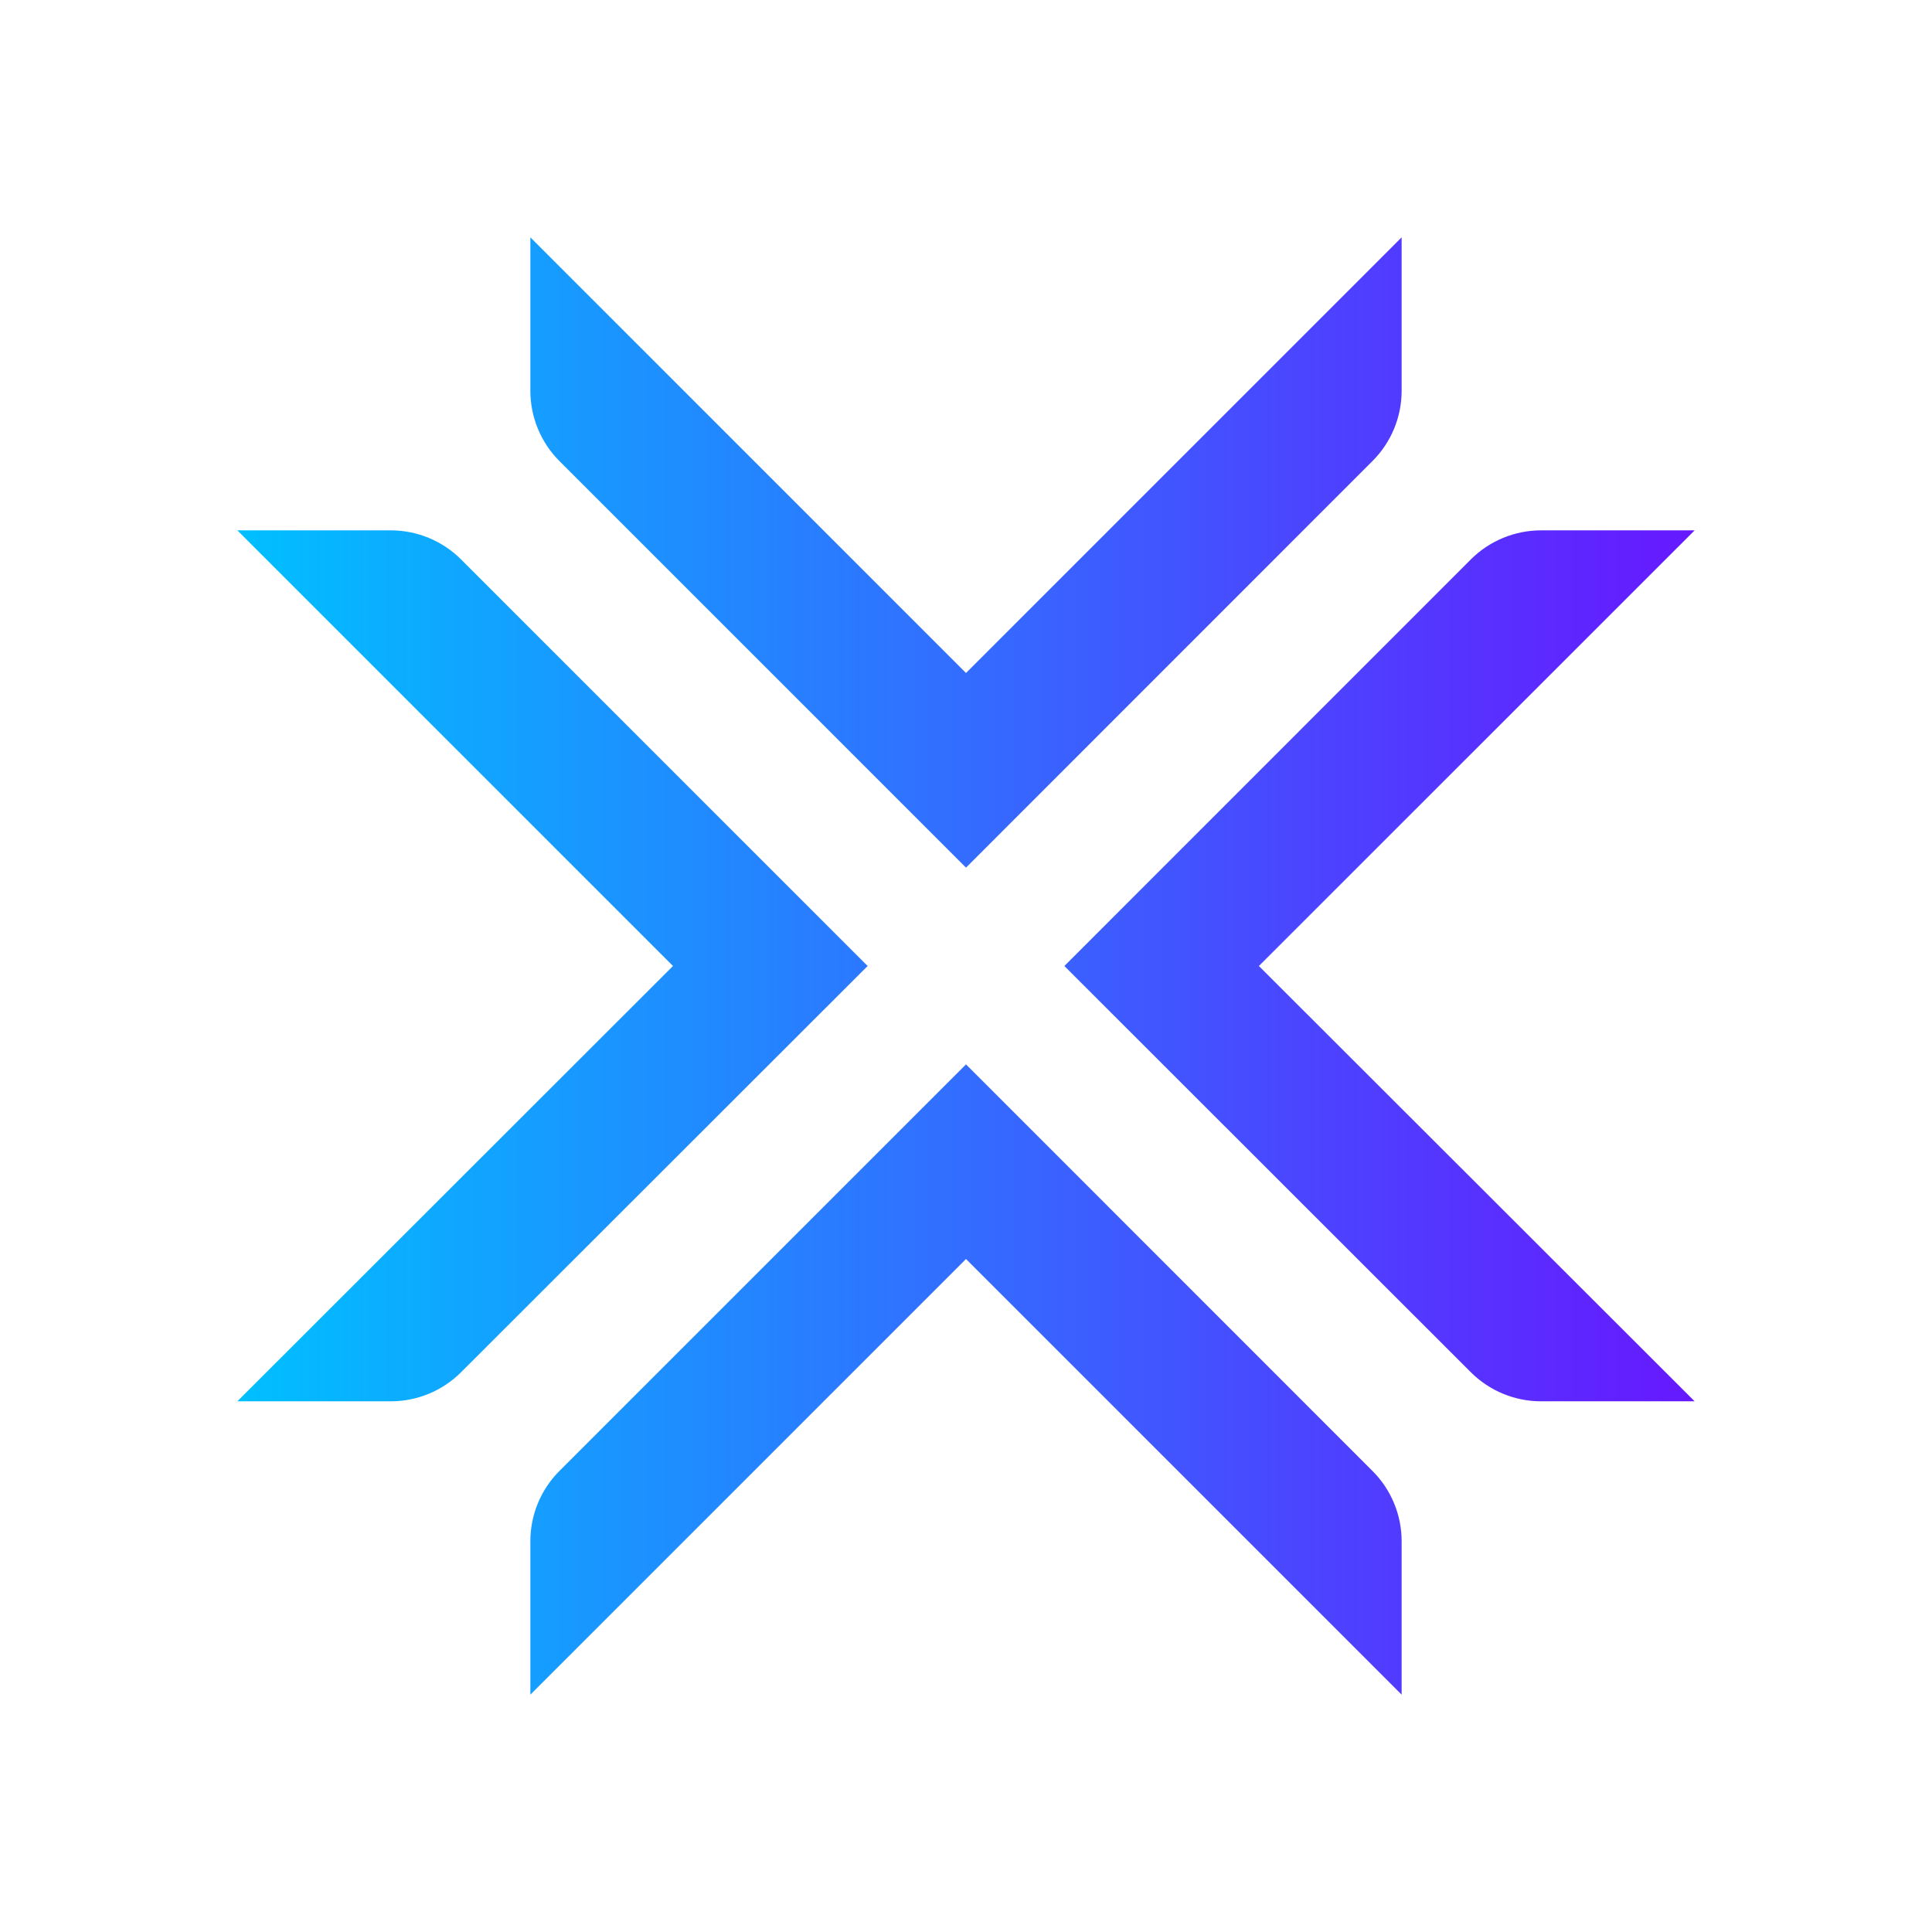
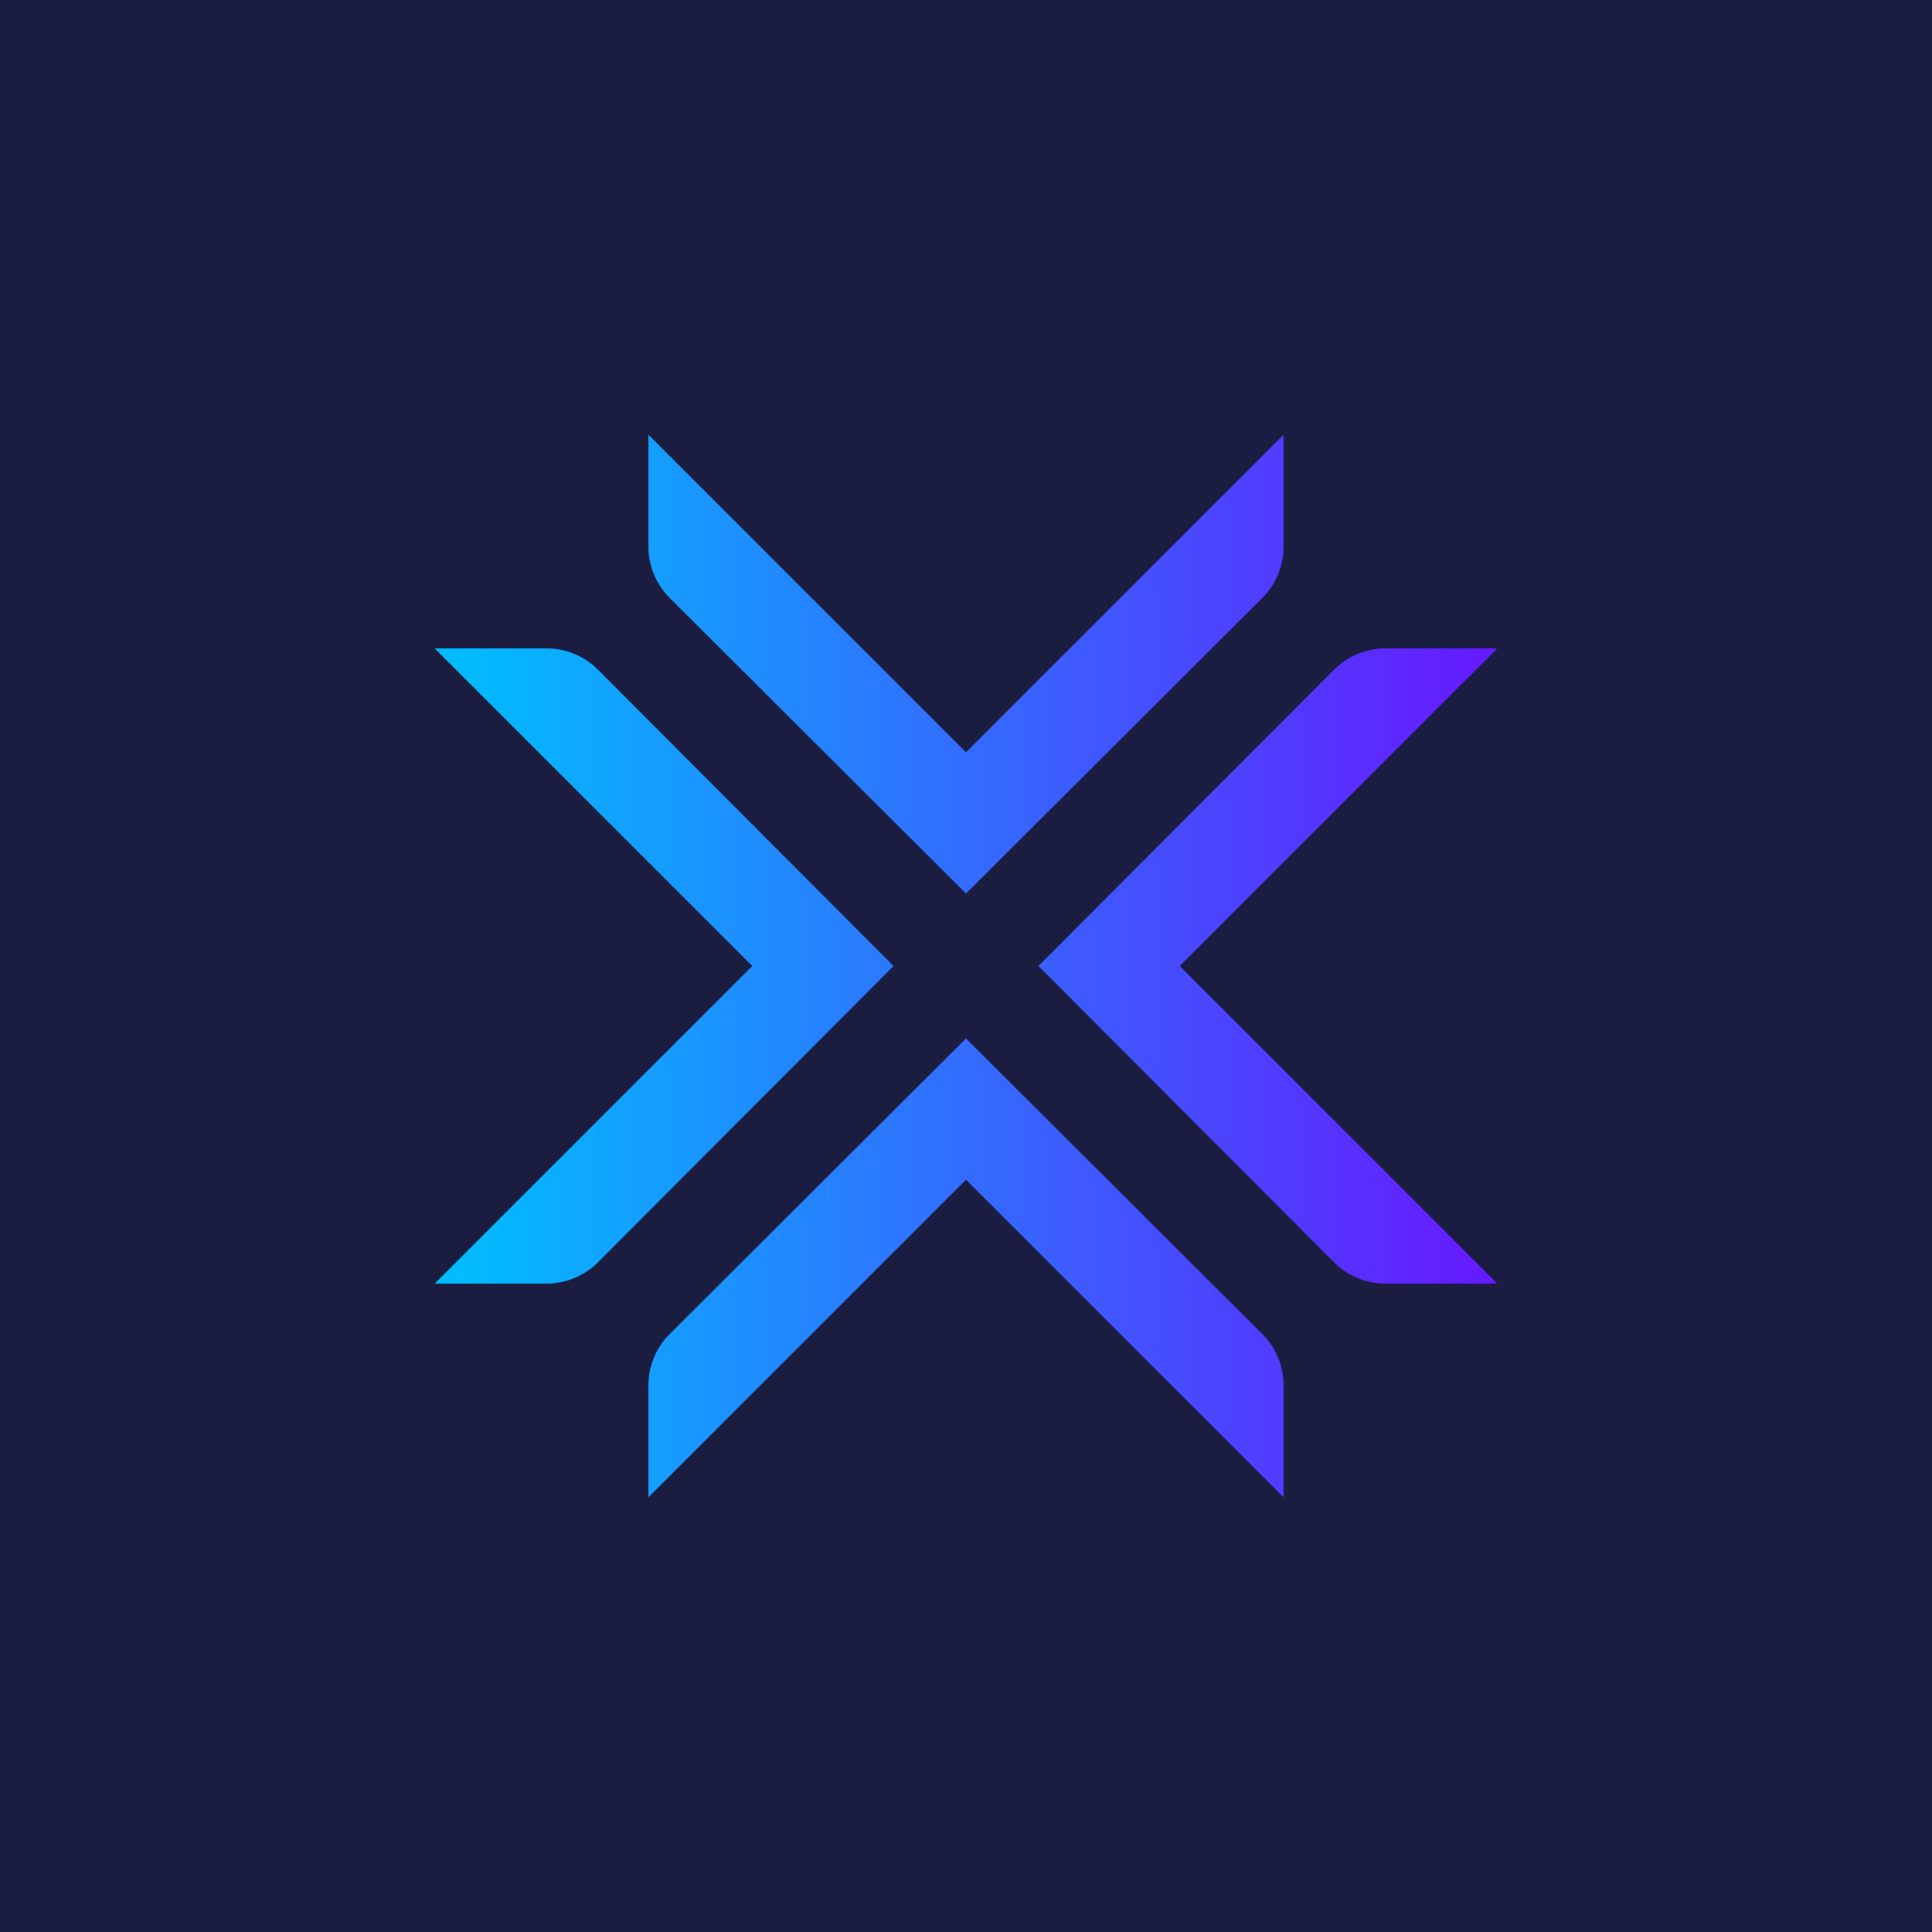
- <svg xmlns="http://www.w3.org/2000/svg" width="350" height="350">
+ <svg xmlns="http://www.w3.org/2000/svg" width="400px" height="400px" viewBox="0 0 400 400" version="1.1">
  <defs>
-     <linearGradient id="linearGradient-1" y2="50%" x2="100%" y1="50%" x1="0%">
-       <stop offset="0%" stop-color="#00BFFF" />
-       <stop offset="100%" stop-color="#6619FF" />
+     <linearGradient x1="0%" y1="50%" x2="100%" y2="50%" id="linearGradient-1">
+       <stop stop-color="#00BFFF" offset="0%" />
+       <stop stop-color="#6619FF" offset="100%" />
    </linearGradient>
  </defs>
-   <g>
-     <g fill-rule="evenodd" fill="none" id="Page-1">
-       <path fill-rule="nonzero" fill="url(#linearGradient-1)" id="Exodus_symbol" d="m228.06,175l78.94,78.86l-27.8,-0c-4.776,0.006 -9.359,-1.886 -12.74,-5.26l-73.64,-73.6l73.64,-73.66c3.381,-3.374 7.964,-5.266 12.74,-5.26l27.8,-0l-78.94,78.92zm-144.54,-73.66c-3.376,-3.369 -7.951,-5.261 -12.72,-5.26l-27.8,0l78.92,78.92l-78.92,78.86l27.8,0c4.769,0.001 9.344,-1.891 12.72,-5.26l73.66,-73.6l-73.66,-73.66zm91.48,91.48l-73.66,73.66c-3.369,3.376 -5.261,7.951 -5.26,12.72l0,27.8l78.92,-78.92l78.92,78.92l0,-27.8c-0.004,-4.772 -1.903,-9.348 -5.28,-12.72l-73.64,-73.66zm0,-35.64l73.64,-73.66c3.377,-3.372 5.276,-7.948 5.28,-12.72l0,-27.8l-78.92,78.92l-78.92,-78.92l0,27.8c-0.001,4.769 1.891,9.344 5.26,12.72l73.66,73.66z" />
+   <g id="Exodus_logo" stroke="none" stroke-width="1" fill="none" fill-rule="evenodd">
+     <g id="Exodus-logo">
+       <rect id="Rectangle" fill="#1A1D40" x="0" y="0" width="400" height="400" />
+       <path d="M244.25,200 L310,265.75 L286.8,265.75 C282.823,265.746 279.01,264.164 276.2,261.35 L215,200 L276.25,138.6 C279.069,135.804 282.88,134.24 286.85,134.25 L310,134.25 L244.25,200 Z M123.75,138.6 C120.931,135.804 117.12,134.24 113.15,134.25 L90,134.25 L155.75,200 L90,265.75 L113.2,265.75 C117.177,265.746 120.99,264.164 123.8,261.35 L185,200 L123.75,138.6 Z M200,215 L138.6,276.25 C135.804,279.069 134.24,282.88 134.25,286.85 L134.25,310 L200,244.25 L265.75,310 L265.75,286.85 C265.76,282.88 264.196,279.069 261.4,276.25 L200,215 Z M200,185 L261.4,123.75 C264.196,120.931 265.76,117.12 265.75,113.15 L265.75,90 L200,155.75 L134.25,90 L134.25,113.15 C134.24,117.12 135.804,120.931 138.6,123.75 L200,185 Z" id="01-Exodus-wallet" fill="url(#linearGradient-1)" fill-rule="nonzero" />
    </g>
  </g>
</svg>
